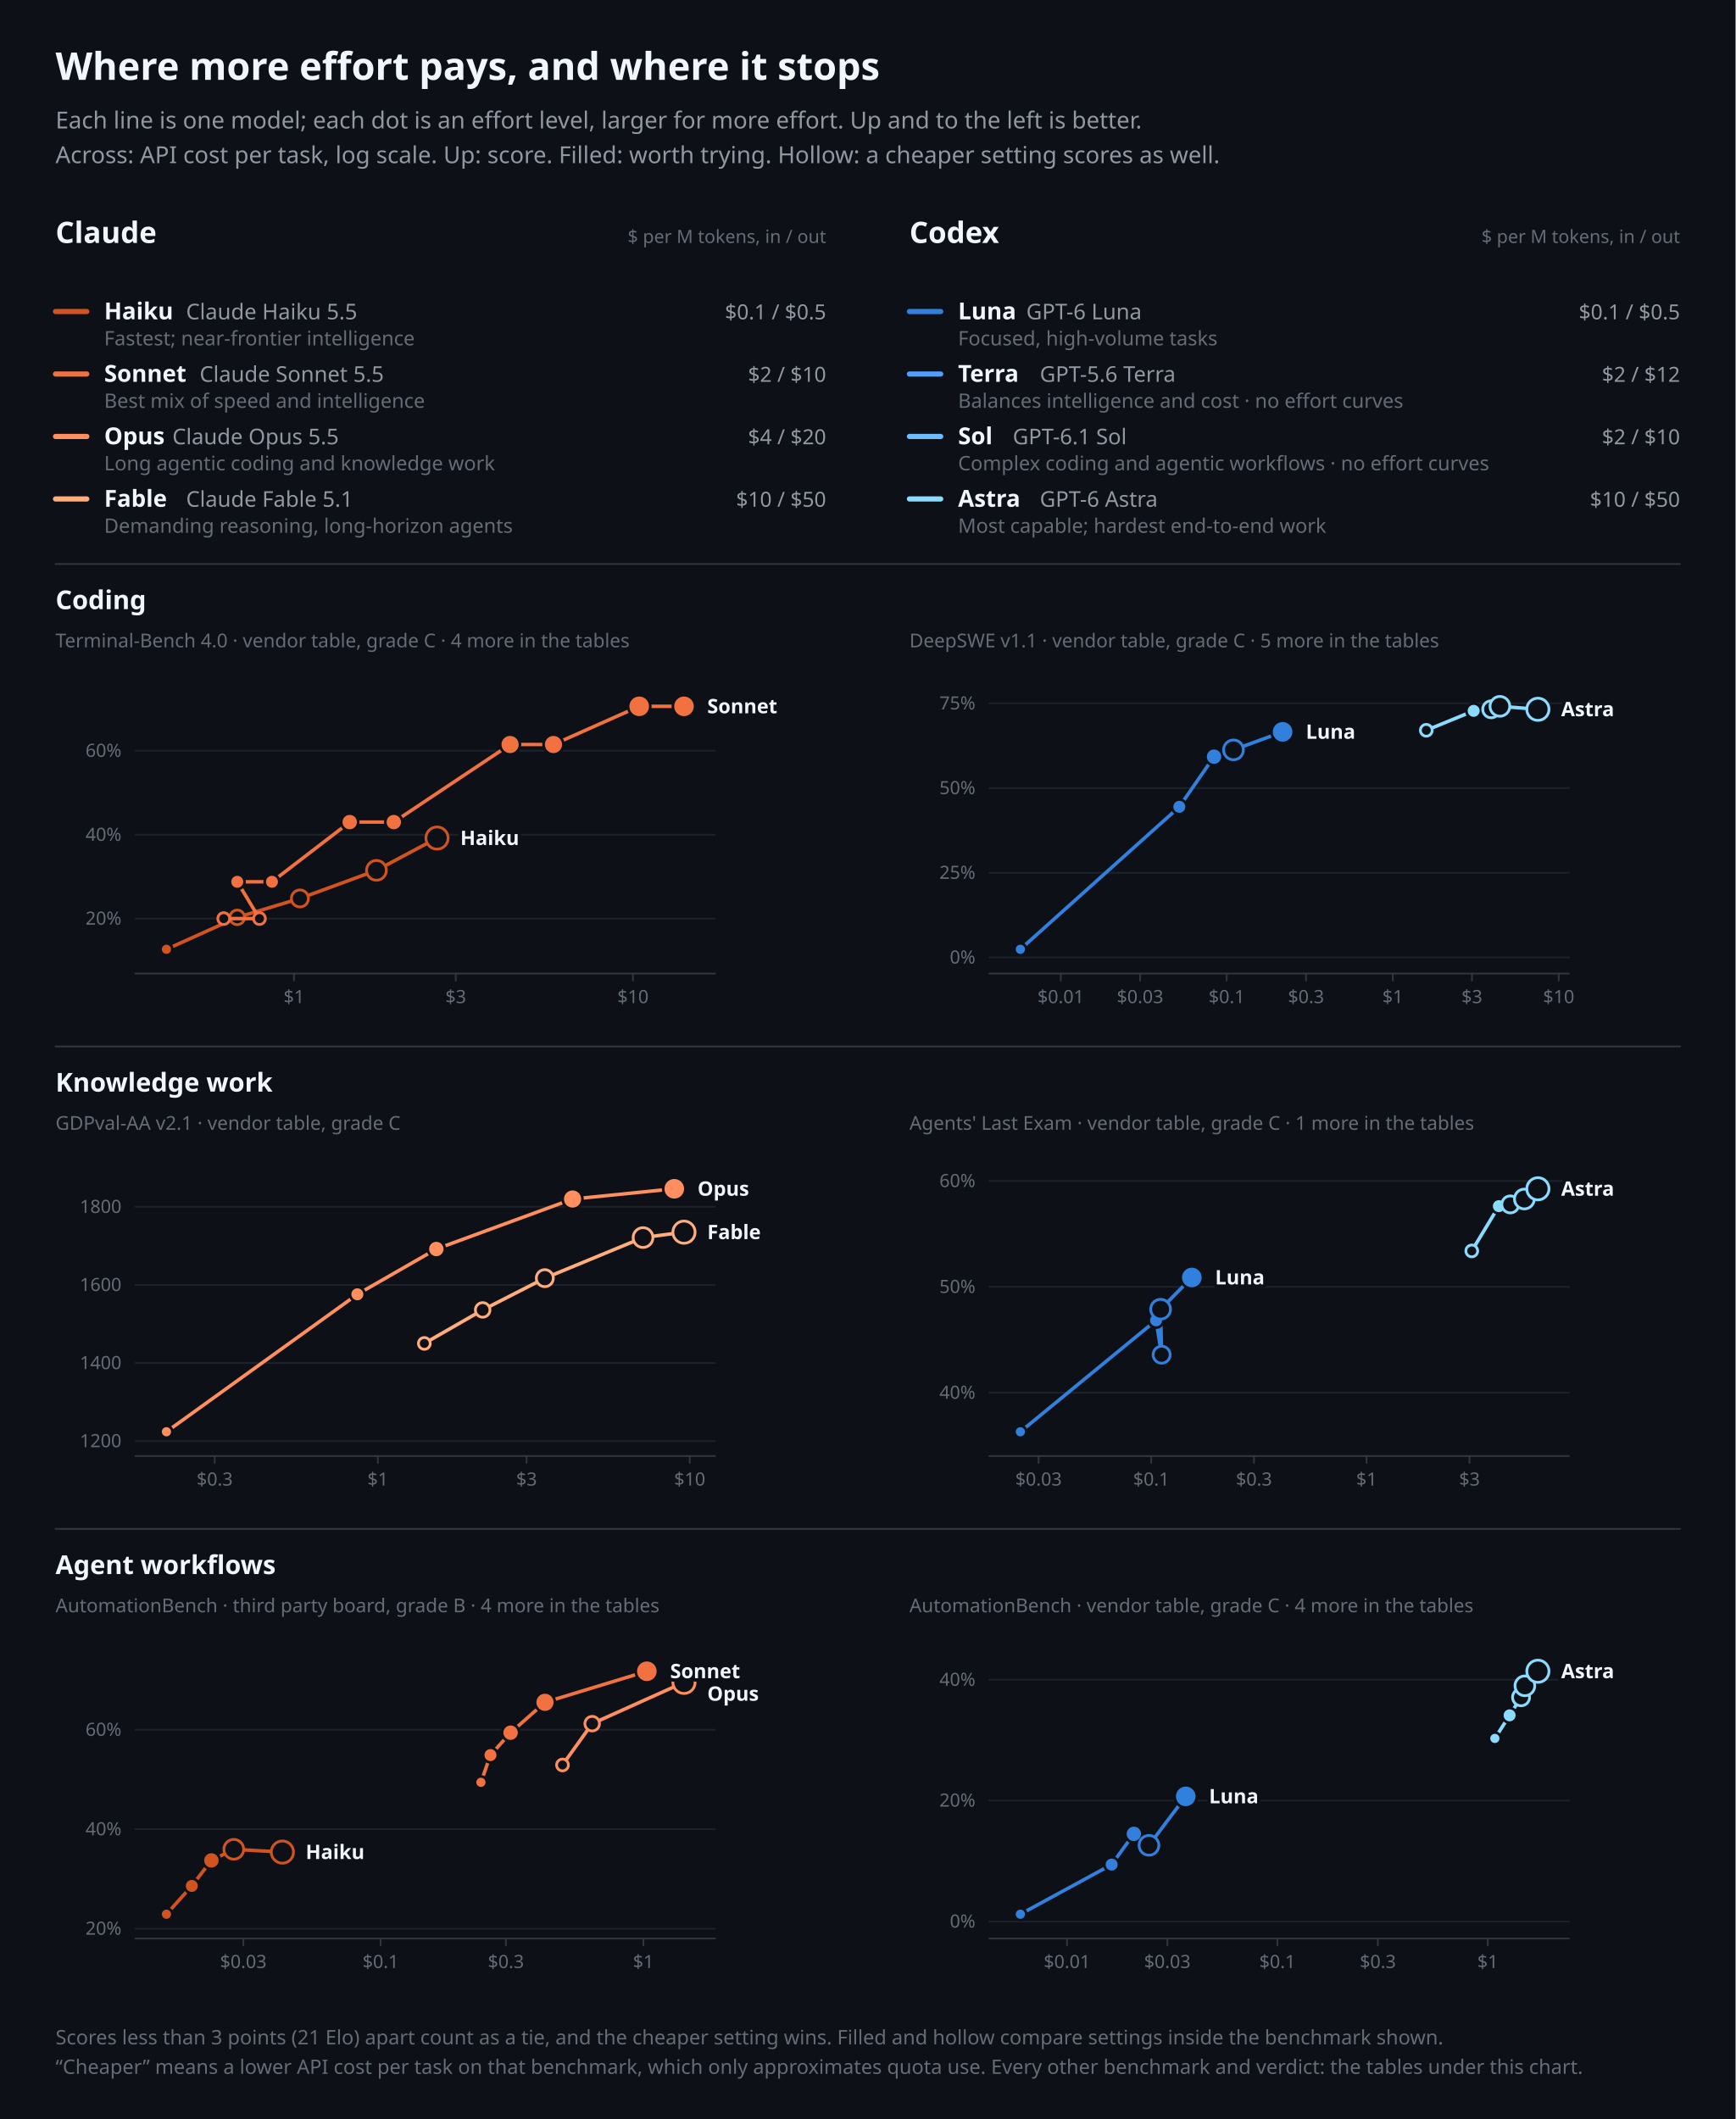
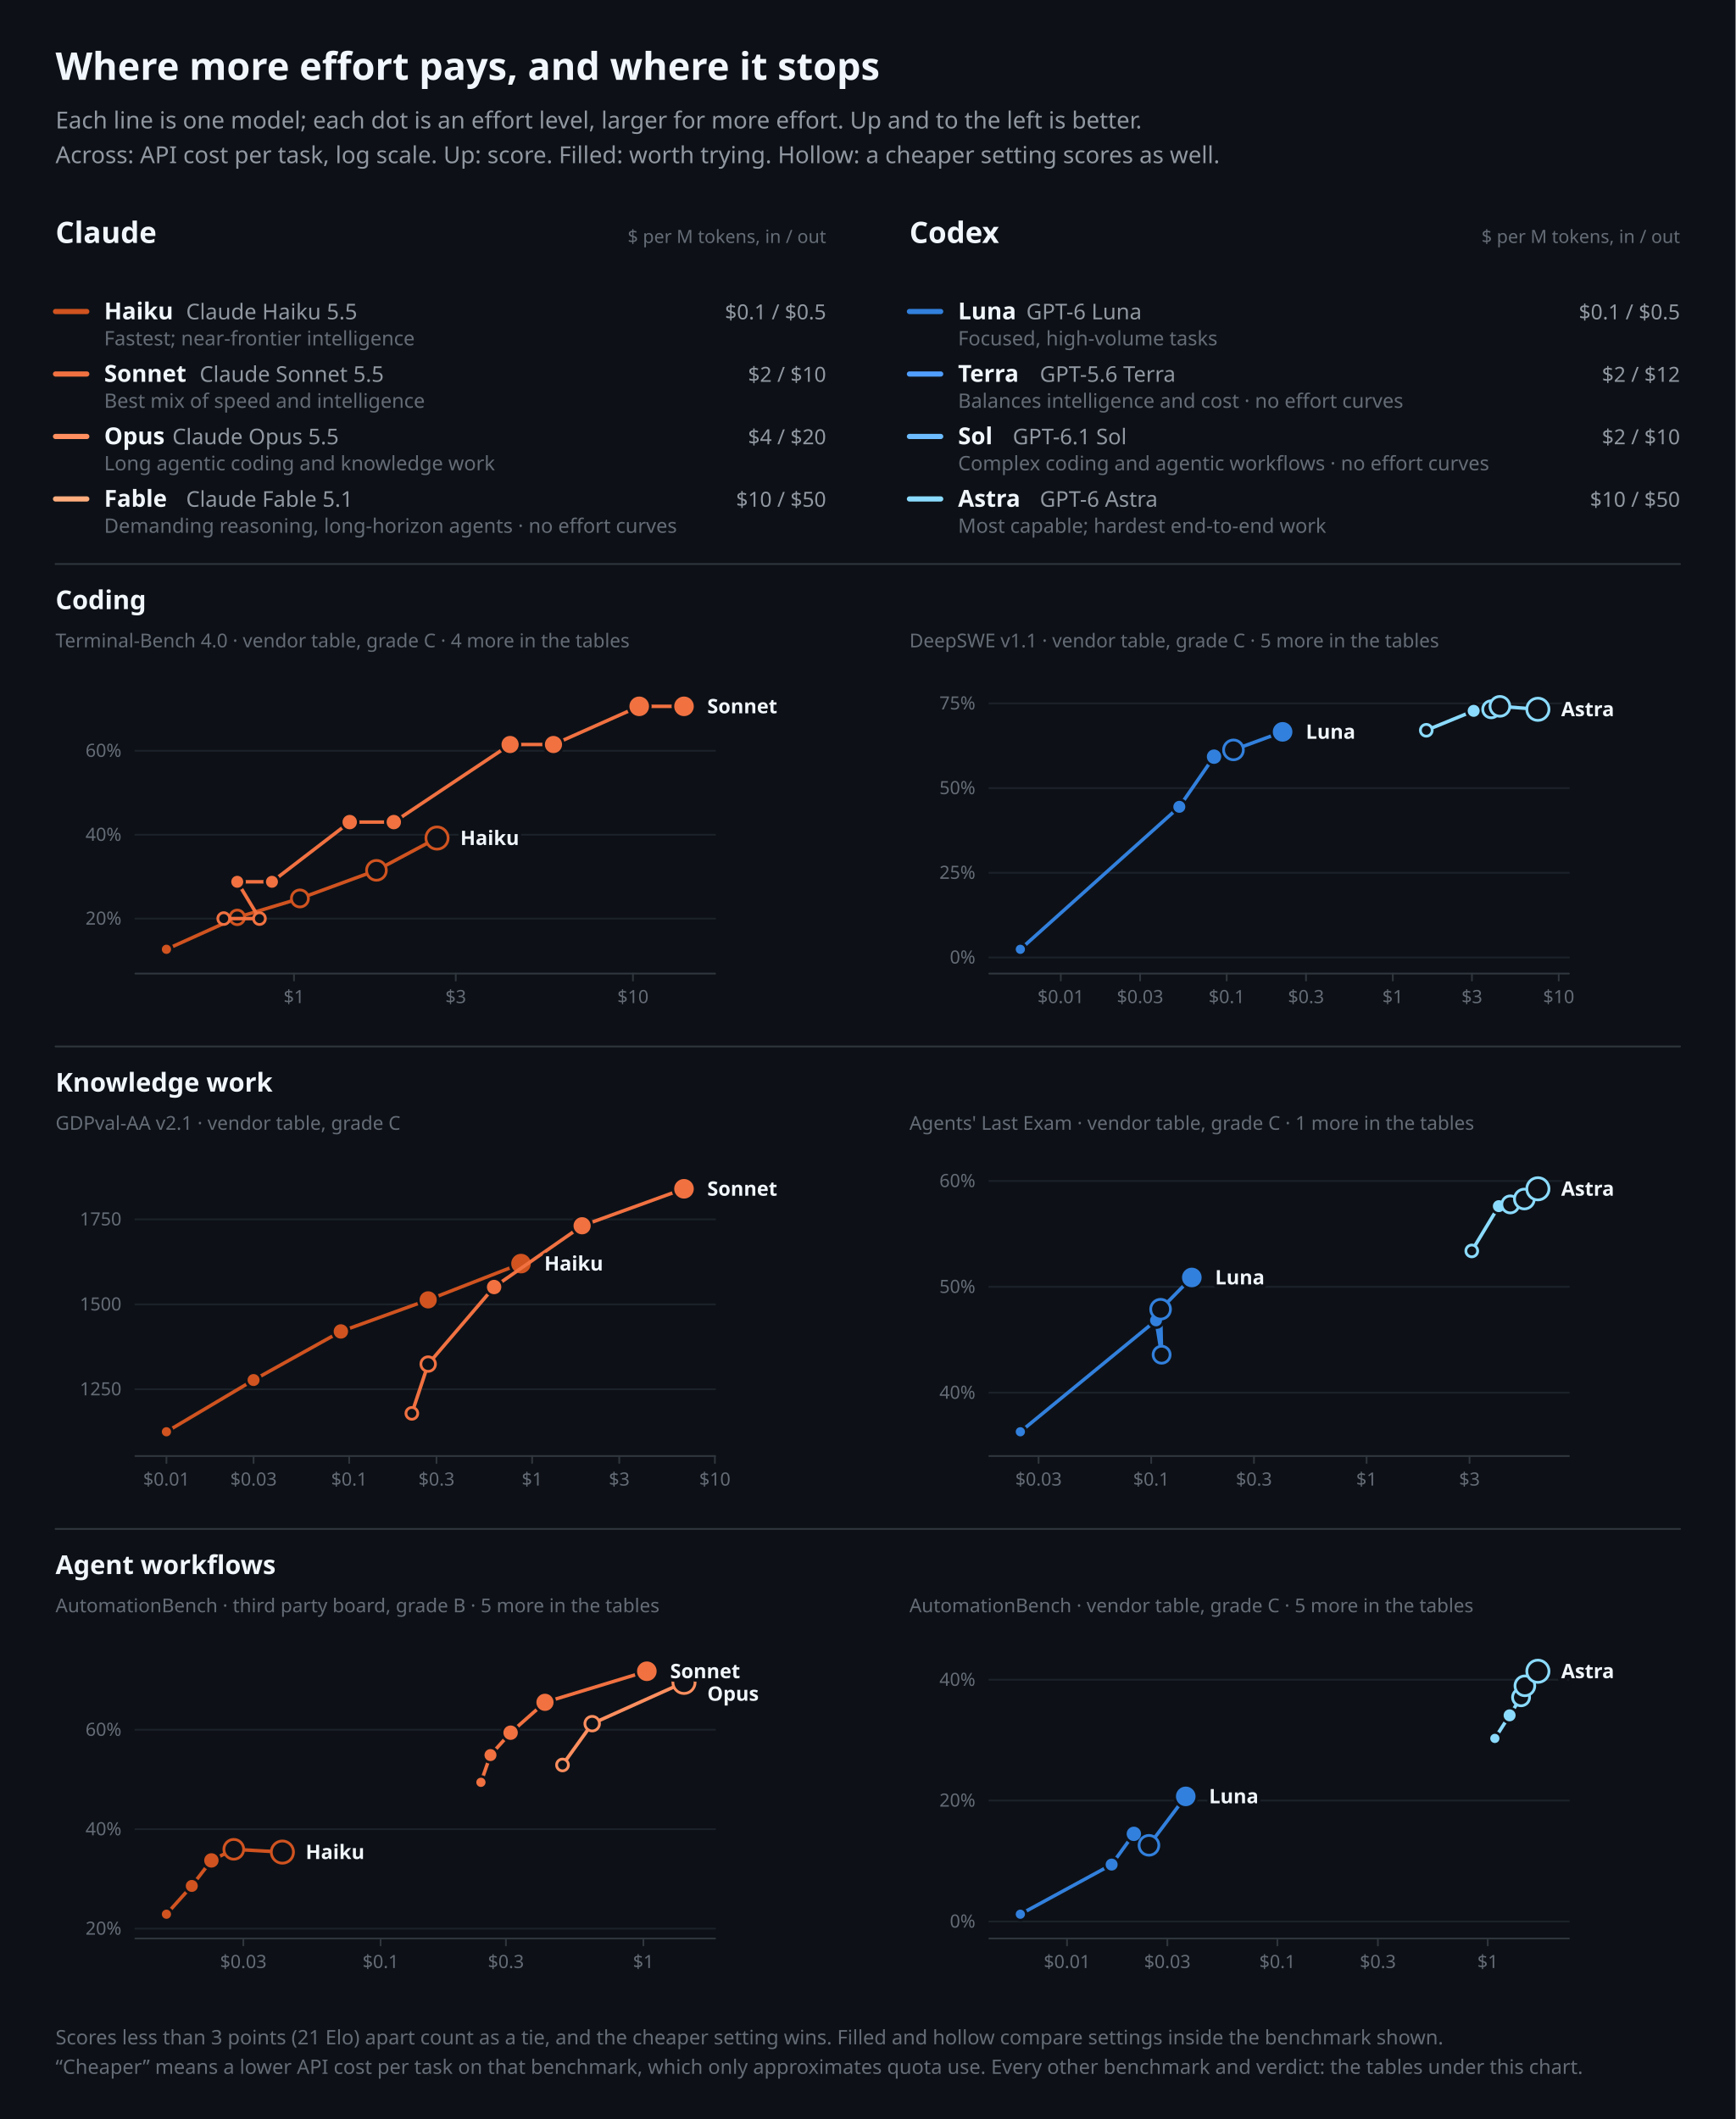
<svg xmlns="http://www.w3.org/2000/svg" width="1000" height="1221" viewBox="0 0 1000 1221" font-family="-apple-system, BlinkMacSystemFont, 'Segoe UI', 'Noto Sans', Helvetica, Arial, sans-serif" role="img">
  <rect width="100%" height="100%" fill="#0d1117" />
  <text x="32.0" y="46.0" font-size="22" font-weight="600" fill="#f0f6fc" text-anchor="start">Where more effort pays, and where it stops</text>
  <text x="32.0" y="74.0" font-size="13.5" font-weight="400" fill="#9198a1" text-anchor="start">Each line is one model; each dot is an effort level, larger for more effort. Up and to the left is better.</text>
  <text x="32.0" y="94.0" font-size="13.5" font-weight="400" fill="#9198a1" text-anchor="start">Across: API cost per task, log scale. Up: score. Filled: worth trying. Hollow: a cheaper setting scores as well.</text>
  <text x="32.0" y="140.0" font-size="17" font-weight="600" fill="#f0f6fc" text-anchor="start">Claude</text>
  <text x="476.0" y="140.0" font-size="10.5" font-weight="400" fill="#656c76" text-anchor="end">$ per M tokens, in / out</text>
  <line x1="32.0" y1="179.5" x2="50.0" y2="179.5" stroke="#d05320" stroke-width="3" stroke-linecap="round" />
  <text x="60.0" y="184.0" font-size="13.5" font-weight="600" fill="#f0f6fc" text-anchor="start">Haiku</text>
  <text x="107.2" y="184.0" font-size="12.5" font-weight="400" fill="#9198a1" text-anchor="start">Claude Haiku 5.5</text>
  <text x="476.0" y="184.0" font-size="12" font-weight="400" fill="#9198a1" text-anchor="end">$0.1 / $0.5</text>
  <text x="60.0" y="199.0" font-size="11.5" font-weight="400" fill="#656c76" text-anchor="start">Fastest; near-frontier intelligence</text>
  <line x1="32.0" y1="215.5" x2="50.0" y2="215.5" stroke="#f17141" stroke-width="3" stroke-linecap="round" />
  <text x="60.0" y="220.0" font-size="13.5" font-weight="600" fill="#f0f6fc" text-anchor="start">Sonnet</text>
  <text x="115.0" y="220.0" font-size="12.5" font-weight="400" fill="#9198a1" text-anchor="start">Claude Sonnet 5.5</text>
  <text x="476.0" y="220.0" font-size="12" font-weight="400" fill="#9198a1" text-anchor="end">$2 / $10</text>
  <text x="60.0" y="235.0" font-size="11.5" font-weight="400" fill="#656c76" text-anchor="start">Best mix of speed and intelligence</text>
  <line x1="32.0" y1="251.5" x2="50.0" y2="251.5" stroke="#ff8f5f" stroke-width="3" stroke-linecap="round" />
  <text x="60.0" y="256.0" font-size="13.5" font-weight="600" fill="#f0f6fc" text-anchor="start">Opus</text>
  <text x="99.3" y="256.0" font-size="12.5" font-weight="400" fill="#9198a1" text-anchor="start">Claude Opus 5.5</text>
  <text x="476.0" y="256.0" font-size="12" font-weight="400" fill="#9198a1" text-anchor="end">$4 / $20</text>
  <text x="60.0" y="271.0" font-size="11.5" font-weight="400" fill="#656c76" text-anchor="start">Long agentic coding and knowledge work</text>
  <line x1="32.0" y1="287.5" x2="50.0" y2="287.5" stroke="#ffad7d" stroke-width="3" stroke-linecap="round" />
  <text x="60.0" y="292.0" font-size="13.5" font-weight="600" fill="#f0f6fc" text-anchor="start">Fable</text>
  <text x="107.2" y="292.0" font-size="12.5" font-weight="400" fill="#9198a1" text-anchor="start">Claude Fable 5.1</text>
  <text x="476.0" y="292.0" font-size="12" font-weight="400" fill="#9198a1" text-anchor="end">$10 / $50</text>
-   <text x="60.0" y="307.0" font-size="11.5" font-weight="400" fill="#656c76" text-anchor="start">Demanding reasoning, long-horizon agents</text>
+   <text x="60.0" y="307.0" font-size="11.5" font-weight="400" fill="#656c76" text-anchor="start">Demanding reasoning, long-horizon agents · no effort curves</text>
  <text x="524.0" y="140.0" font-size="17" font-weight="600" fill="#f0f6fc" text-anchor="start">Codex</text>
  <text x="968.0" y="140.0" font-size="10.5" font-weight="400" fill="#656c76" text-anchor="end">$ per M tokens, in / out</text>
  <line x1="524.0" y1="179.5" x2="542.0" y2="179.5" stroke="#3280dd" stroke-width="3" stroke-linecap="round" />
  <text x="552.0" y="184.0" font-size="13.5" font-weight="600" fill="#f0f6fc" text-anchor="start">Luna</text>
  <text x="591.3" y="184.0" font-size="12.5" font-weight="400" fill="#9198a1" text-anchor="start">GPT-6 Luna</text>
  <text x="968.0" y="184.0" font-size="12" font-weight="400" fill="#9198a1" text-anchor="end">$0.1 / $0.5</text>
  <text x="552.0" y="199.0" font-size="11.5" font-weight="400" fill="#656c76" text-anchor="start">Focused, high-volume tasks</text>
  <line x1="524.0" y1="215.5" x2="542.0" y2="215.5" stroke="#509efe" stroke-width="3" stroke-linecap="round" />
  <text x="552.0" y="220.0" font-size="13.5" font-weight="600" fill="#f0f6fc" text-anchor="start">Terra</text>
  <text x="599.1" y="220.0" font-size="12.5" font-weight="400" fill="#9198a1" text-anchor="start">GPT-5.6 Terra</text>
  <text x="968.0" y="220.0" font-size="12" font-weight="400" fill="#9198a1" text-anchor="end">$2 / $12</text>
  <text x="552.0" y="235.0" font-size="11.5" font-weight="400" fill="#656c76" text-anchor="start">Balances intelligence and cost · no effort curves</text>
  <line x1="524.0" y1="251.5" x2="542.0" y2="251.5" stroke="#6dbcff" stroke-width="3" stroke-linecap="round" />
  <text x="552.0" y="256.0" font-size="13.5" font-weight="600" fill="#f0f6fc" text-anchor="start">Sol</text>
  <text x="583.5" y="256.0" font-size="12.5" font-weight="400" fill="#9198a1" text-anchor="start">GPT-6.1 Sol</text>
  <text x="968.0" y="256.0" font-size="12" font-weight="400" fill="#9198a1" text-anchor="end">$2 / $10</text>
  <text x="552.0" y="271.0" font-size="11.5" font-weight="400" fill="#656c76" text-anchor="start">Complex coding and agentic workflows · no effort curves</text>
  <line x1="524.0" y1="287.5" x2="542.0" y2="287.5" stroke="#8bdbff" stroke-width="3" stroke-linecap="round" />
  <text x="552.0" y="292.0" font-size="13.5" font-weight="600" fill="#f0f6fc" text-anchor="start">Astra</text>
  <text x="599.1" y="292.0" font-size="12.5" font-weight="400" fill="#9198a1" text-anchor="start">GPT-6 Astra</text>
  <text x="968.0" y="292.0" font-size="12" font-weight="400" fill="#9198a1" text-anchor="end">$10 / $50</text>
  <text x="552.0" y="307.0" font-size="11.5" font-weight="400" fill="#656c76" text-anchor="start">Most capable; hardest end-to-end work</text>
  <line x1="32.0" y1="325.0" x2="968.0" y2="325.0" stroke="#30363d" stroke-width="1" stroke-linecap="round" />
  <text x="32.0" y="351.0" font-size="15" font-weight="600" fill="#f0f6fc" text-anchor="start">Coding</text>
  <text x="32.0" y="373.0" font-size="11" font-weight="400" fill="#656c76" text-anchor="start">Terminal-Bench 4.0 · vendor table, grade C · 4 more in the tables</text>
  <line x1="78.0" y1="529.3" x2="412.0" y2="529.3" stroke="#1c222a" stroke-width="1" stroke-linecap="round" />
  <text x="70.0" y="532.8" font-size="10.5" font-weight="400" fill="#656c76" text-anchor="end">20%</text>
  <line x1="78.0" y1="481.0" x2="412.0" y2="481.0" stroke="#1c222a" stroke-width="1" stroke-linecap="round" />
  <text x="70.0" y="484.5" font-size="10.5" font-weight="400" fill="#656c76" text-anchor="end">40%</text>
  <line x1="78.0" y1="432.6" x2="412.0" y2="432.6" stroke="#1c222a" stroke-width="1" stroke-linecap="round" />
  <text x="70.0" y="436.1" font-size="10.5" font-weight="400" fill="#656c76" text-anchor="end">60%</text>
  <line x1="78.0" y1="561.0" x2="412.0" y2="561.0" stroke="#30363d" stroke-width="1" stroke-linecap="round" />
  <line x1="169.4" y1="561.0" x2="169.4" y2="565.0" stroke="#30363d" stroke-width="1" stroke-linecap="round" />
  <text x="169.4" y="578.0" font-size="10.5" font-weight="400" fill="#656c76" text-anchor="middle">$1</text>
  <line x1="262.6" y1="561.0" x2="262.6" y2="565.0" stroke="#30363d" stroke-width="1" stroke-linecap="round" />
  <text x="262.6" y="578.0" font-size="10.5" font-weight="400" fill="#656c76" text-anchor="middle">$3</text>
  <line x1="364.7" y1="561.0" x2="364.7" y2="565.0" stroke="#30363d" stroke-width="1" stroke-linecap="round" />
  <text x="364.7" y="578.0" font-size="10.5" font-weight="400" fill="#656c76" text-anchor="middle">$10</text>
  <path d="M95.9,547.0 L136.7,528.6 L172.8,517.7 L216.9,501.5 L251.8,482.9" fill="none" stroke="#d05320" stroke-width="2" stroke-linejoin="round" stroke-linecap="round" />
  <circle cx="95.9" cy="547.0" r="3.4" fill="#d05320" stroke="#0d1117" stroke-width="1.5" />
  <circle cx="136.7" cy="528.6" r="4.2" fill="#0d1117" stroke="#d05320" stroke-width="1.6" />
  <circle cx="172.8" cy="517.7" r="4.9" fill="#0d1117" stroke="#d05320" stroke-width="1.6" />
  <circle cx="216.9" cy="501.5" r="5.7" fill="#0d1117" stroke="#d05320" stroke-width="1.6" />
  <circle cx="251.8" cy="482.9" r="6.4" fill="#0d1117" stroke="#d05320" stroke-width="1.6" />
  <path d="M128.9,529.3 L149.5,529.3 L136.7,508.1 L156.7,508.1 L201.5,473.7 L226.9,473.7 L293.9,429.0 L318.9,429.0 L368.3,407.0 L394.1,407.0" fill="none" stroke="#f17141" stroke-width="2" stroke-linejoin="round" stroke-linecap="round" />
  <circle cx="128.9" cy="529.3" r="3.4" fill="#0d1117" stroke="#f17141" stroke-width="1.6" />
  <circle cx="149.5" cy="529.3" r="3.4" fill="#0d1117" stroke="#f17141" stroke-width="1.6" />
  <circle cx="136.7" cy="508.1" r="4.2" fill="#f17141" stroke="#0d1117" stroke-width="1.5" />
  <circle cx="156.7" cy="508.1" r="4.2" fill="#f17141" stroke="#0d1117" stroke-width="1.5" />
  <circle cx="201.5" cy="473.7" r="4.9" fill="#f17141" stroke="#0d1117" stroke-width="1.5" />
  <circle cx="226.9" cy="473.7" r="4.9" fill="#f17141" stroke="#0d1117" stroke-width="1.5" />
  <circle cx="293.9" cy="429.0" r="5.7" fill="#f17141" stroke="#0d1117" stroke-width="1.5" />
  <circle cx="318.9" cy="429.0" r="5.7" fill="#f17141" stroke="#0d1117" stroke-width="1.5" />
  <circle cx="368.3" cy="407.0" r="6.4" fill="#f17141" stroke="#0d1117" stroke-width="1.5" />
  <circle cx="394.1" cy="407.0" r="6.4" fill="#f17141" stroke="#0d1117" stroke-width="1.5" />
  <text x="407.5" y="411.0" font-size="11.5" font-weight="600" fill="#f0f6fc" text-anchor="start" stroke="#0d1117" stroke-width="4" stroke-linejoin="round" paint-order="stroke">Sonnet</text>
  <text x="265.2" y="486.9" font-size="11.5" font-weight="600" fill="#f0f6fc" text-anchor="start" stroke="#0d1117" stroke-width="4" stroke-linejoin="round" paint-order="stroke">Haiku</text>
  <text x="524.0" y="373.0" font-size="11" font-weight="400" fill="#656c76" text-anchor="start">DeepSWE v1.1 · vendor table, grade C · 5 more in the tables</text>
  <line x1="570.0" y1="551.7" x2="904.0" y2="551.7" stroke="#1c222a" stroke-width="1" stroke-linecap="round" />
  <text x="562.0" y="555.2" font-size="10.5" font-weight="400" fill="#656c76" text-anchor="end">0%</text>
  <line x1="570.0" y1="502.9" x2="904.0" y2="502.9" stroke="#1c222a" stroke-width="1" stroke-linecap="round" />
  <text x="562.0" y="506.4" font-size="10.5" font-weight="400" fill="#656c76" text-anchor="end">25%</text>
  <line x1="570.0" y1="454.1" x2="904.0" y2="454.1" stroke="#1c222a" stroke-width="1" stroke-linecap="round" />
  <text x="562.0" y="457.6" font-size="10.5" font-weight="400" fill="#656c76" text-anchor="end">50%</text>
  <line x1="570.0" y1="405.3" x2="904.0" y2="405.3" stroke="#1c222a" stroke-width="1" stroke-linecap="round" />
  <text x="562.0" y="408.8" font-size="10.5" font-weight="400" fill="#656c76" text-anchor="end">75%</text>
  <line x1="570.0" y1="561.0" x2="904.0" y2="561.0" stroke="#30363d" stroke-width="1" stroke-linecap="round" />
  <line x1="611.2" y1="561.0" x2="611.2" y2="565.0" stroke="#30363d" stroke-width="1" stroke-linecap="round" />
  <text x="611.2" y="578.0" font-size="10.5" font-weight="400" fill="#656c76" text-anchor="middle">$0.01</text>
  <line x1="656.9" y1="561.0" x2="656.9" y2="565.0" stroke="#30363d" stroke-width="1" stroke-linecap="round" />
  <text x="656.9" y="578.0" font-size="10.5" font-weight="400" fill="#656c76" text-anchor="middle">$0.03</text>
  <line x1="706.8" y1="561.0" x2="706.8" y2="565.0" stroke="#30363d" stroke-width="1" stroke-linecap="round" />
  <text x="706.8" y="578.0" font-size="10.5" font-weight="400" fill="#656c76" text-anchor="middle">$0.1</text>
  <line x1="752.5" y1="561.0" x2="752.5" y2="565.0" stroke="#30363d" stroke-width="1" stroke-linecap="round" />
  <text x="752.5" y="578.0" font-size="10.5" font-weight="400" fill="#656c76" text-anchor="middle">$0.3</text>
  <line x1="802.5" y1="561.0" x2="802.5" y2="565.0" stroke="#30363d" stroke-width="1" stroke-linecap="round" />
  <text x="802.5" y="578.0" font-size="10.5" font-weight="400" fill="#656c76" text-anchor="middle">$1</text>
  <line x1="848.1" y1="561.0" x2="848.1" y2="565.0" stroke="#30363d" stroke-width="1" stroke-linecap="round" />
  <text x="848.1" y="578.0" font-size="10.5" font-weight="400" fill="#656c76" text-anchor="middle">$3</text>
  <line x1="898.1" y1="561.0" x2="898.1" y2="565.0" stroke="#30363d" stroke-width="1" stroke-linecap="round" />
  <text x="898.1" y="578.0" font-size="10.5" font-weight="400" fill="#656c76" text-anchor="middle">$10</text>
  <path d="M587.9,547.0 L679.5,464.9 L699.5,436.0 L710.7,432.1 L739.0,421.7" fill="none" stroke="#3280dd" stroke-width="2" stroke-linejoin="round" stroke-linecap="round" />
  <circle cx="587.9" cy="547.0" r="3.4" fill="#3280dd" stroke="#0d1117" stroke-width="1.5" />
  <circle cx="679.5" cy="464.9" r="4.2" fill="#3280dd" stroke="#0d1117" stroke-width="1.5" />
  <circle cx="699.5" cy="436.0" r="4.9" fill="#3280dd" stroke="#0d1117" stroke-width="1.5" />
  <circle cx="710.7" cy="432.1" r="5.7" fill="#0d1117" stroke="#3280dd" stroke-width="1.6" />
  <circle cx="739.0" cy="421.7" r="6.4" fill="#3280dd" stroke="#0d1117" stroke-width="1.5" />
  <path d="M821.8,420.8 L849.1,409.6 L859.2,408.7 L864.2,407.0 L886.1,408.7" fill="none" stroke="#8bdbff" stroke-width="2" stroke-linejoin="round" stroke-linecap="round" />
  <circle cx="821.8" cy="420.8" r="3.4" fill="#0d1117" stroke="#8bdbff" stroke-width="1.6" />
  <circle cx="849.1" cy="409.6" r="4.2" fill="#8bdbff" stroke="#0d1117" stroke-width="1.5" />
  <circle cx="859.2" cy="408.7" r="4.9" fill="#0d1117" stroke="#8bdbff" stroke-width="1.6" />
  <circle cx="864.2" cy="407.0" r="5.7" fill="#0d1117" stroke="#8bdbff" stroke-width="1.6" />
  <circle cx="886.1" cy="408.7" r="6.4" fill="#0d1117" stroke="#8bdbff" stroke-width="1.6" />
  <text x="899.5" y="412.7" font-size="11.5" font-weight="600" fill="#f0f6fc" text-anchor="start" stroke="#0d1117" stroke-width="4" stroke-linejoin="round" paint-order="stroke">Astra</text>
  <text x="752.4" y="425.7" font-size="11.5" font-weight="600" fill="#f0f6fc" text-anchor="start" stroke="#0d1117" stroke-width="4" stroke-linejoin="round" paint-order="stroke">Luna</text>
  <line x1="32.0" y1="603.0" x2="968.0" y2="603.0" stroke="#30363d" stroke-width="1" stroke-linecap="round" />
  <text x="32.0" y="629.0" font-size="15" font-weight="600" fill="#f0f6fc" text-anchor="start">Knowledge work</text>
  <text x="32.0" y="651.0" font-size="11" font-weight="400" fill="#656c76" text-anchor="start">GDPval-AA v2.1 · vendor table, grade C</text>
-   <line x1="78.0" y1="830.4" x2="412.0" y2="830.4" stroke="#1c222a" stroke-width="1" stroke-linecap="round" />
-   <text x="70.0" y="833.9" font-size="10.5" font-weight="400" fill="#656c76" text-anchor="end">1200</text>
-   <line x1="78.0" y1="785.4" x2="412.0" y2="785.4" stroke="#1c222a" stroke-width="1" stroke-linecap="round" />
-   <text x="70.0" y="788.9" font-size="10.5" font-weight="400" fill="#656c76" text-anchor="end">1400</text>
-   <line x1="78.0" y1="740.4" x2="412.0" y2="740.4" stroke="#1c222a" stroke-width="1" stroke-linecap="round" />
-   <text x="70.0" y="743.9" font-size="10.5" font-weight="400" fill="#656c76" text-anchor="end">1600</text>
-   <line x1="78.0" y1="695.4" x2="412.0" y2="695.4" stroke="#1c222a" stroke-width="1" stroke-linecap="round" />
-   <text x="70.0" y="698.9" font-size="10.5" font-weight="400" fill="#656c76" text-anchor="end">1800</text>
+   <line x1="78.0" y1="800.5" x2="412.0" y2="800.5" stroke="#1c222a" stroke-width="1" stroke-linecap="round" />
+   <text x="70.0" y="804.0" font-size="10.5" font-weight="400" fill="#656c76" text-anchor="end">1250</text>
+   <line x1="78.0" y1="751.6" x2="412.0" y2="751.6" stroke="#1c222a" stroke-width="1" stroke-linecap="round" />
+   <text x="70.0" y="755.1" font-size="10.5" font-weight="400" fill="#656c76" text-anchor="end">1500</text>
+   <line x1="78.0" y1="702.6" x2="412.0" y2="702.6" stroke="#1c222a" stroke-width="1" stroke-linecap="round" />
+   <text x="70.0" y="706.1" font-size="10.5" font-weight="400" fill="#656c76" text-anchor="end">1750</text>
  <line x1="78.0" y1="839.0" x2="412.0" y2="839.0" stroke="#30363d" stroke-width="1" stroke-linecap="round" />
-   <line x1="123.7" y1="839.0" x2="123.7" y2="843.0" stroke="#30363d" stroke-width="1" stroke-linecap="round" />
-   <text x="123.7" y="856.0" font-size="10.5" font-weight="400" fill="#656c76" text-anchor="middle">$0.3</text>
-   <line x1="217.7" y1="839.0" x2="217.7" y2="843.0" stroke="#30363d" stroke-width="1" stroke-linecap="round" />
-   <text x="217.7" y="856.0" font-size="10.5" font-weight="400" fill="#656c76" text-anchor="middle">$1</text>
-   <line x1="303.4" y1="839.0" x2="303.4" y2="843.0" stroke="#30363d" stroke-width="1" stroke-linecap="round" />
-   <text x="303.4" y="856.0" font-size="10.5" font-weight="400" fill="#656c76" text-anchor="middle">$3</text>
-   <line x1="397.4" y1="839.0" x2="397.4" y2="843.0" stroke="#30363d" stroke-width="1" stroke-linecap="round" />
-   <text x="397.4" y="856.0" font-size="10.5" font-weight="400" fill="#656c76" text-anchor="middle">$10</text>
-   <path d="M95.9,825.0 L205.9,745.8 L251.4,719.7 L329.9,690.9 L388.5,685.0" fill="none" stroke="#ff8f5f" stroke-width="2" stroke-linejoin="round" stroke-linecap="round" />
-   <circle cx="95.9" cy="825.0" r="3.4" fill="#ff8f5f" stroke="#0d1117" stroke-width="1.5" />
-   <circle cx="205.9" cy="745.8" r="4.2" fill="#ff8f5f" stroke="#0d1117" stroke-width="1.5" />
-   <circle cx="251.4" cy="719.7" r="4.9" fill="#ff8f5f" stroke="#0d1117" stroke-width="1.5" />
-   <circle cx="329.9" cy="690.9" r="5.7" fill="#ff8f5f" stroke="#0d1117" stroke-width="1.5" />
-   <circle cx="388.5" cy="685.0" r="6.4" fill="#ff8f5f" stroke="#0d1117" stroke-width="1.5" />
-   <path d="M244.5,774.1 L278.1,754.8 L313.9,736.5 L370.5,713.1 L394.1,710.0" fill="none" stroke="#ffad7d" stroke-width="2" stroke-linejoin="round" stroke-linecap="round" />
-   <circle cx="244.5" cy="774.1" r="3.4" fill="#0d1117" stroke="#ffad7d" stroke-width="1.6" />
-   <circle cx="278.1" cy="754.8" r="4.2" fill="#0d1117" stroke="#ffad7d" stroke-width="1.6" />
-   <circle cx="313.9" cy="736.5" r="4.9" fill="#0d1117" stroke="#ffad7d" stroke-width="1.6" />
-   <circle cx="370.5" cy="713.1" r="5.7" fill="#0d1117" stroke="#ffad7d" stroke-width="1.6" />
-   <circle cx="394.1" cy="710.0" r="6.4" fill="#0d1117" stroke="#ffad7d" stroke-width="1.6" />
-   <text x="401.9" y="689.0" font-size="11.5" font-weight="600" fill="#f0f6fc" text-anchor="start" stroke="#0d1117" stroke-width="4" stroke-linejoin="round" paint-order="stroke">Opus</text>
-   <text x="407.5" y="714.0" font-size="11.5" font-weight="600" fill="#f0f6fc" text-anchor="start" stroke="#0d1117" stroke-width="4" stroke-linejoin="round" paint-order="stroke">Fable</text>
+   <line x1="95.9" y1="839.0" x2="95.9" y2="843.0" stroke="#30363d" stroke-width="1" stroke-linecap="round" />
+   <text x="95.9" y="856.0" font-size="10.5" font-weight="400" fill="#656c76" text-anchor="middle">$0.01</text>
+   <line x1="146.1" y1="839.0" x2="146.1" y2="843.0" stroke="#30363d" stroke-width="1" stroke-linecap="round" />
+   <text x="146.1" y="856.0" font-size="10.5" font-weight="400" fill="#656c76" text-anchor="middle">$0.03</text>
+   <line x1="201.2" y1="839.0" x2="201.2" y2="843.0" stroke="#30363d" stroke-width="1" stroke-linecap="round" />
+   <text x="201.2" y="856.0" font-size="10.5" font-weight="400" fill="#656c76" text-anchor="middle">$0.1</text>
+   <line x1="251.5" y1="839.0" x2="251.5" y2="843.0" stroke="#30363d" stroke-width="1" stroke-linecap="round" />
+   <text x="251.5" y="856.0" font-size="10.5" font-weight="400" fill="#656c76" text-anchor="middle">$0.3</text>
+   <line x1="306.6" y1="839.0" x2="306.6" y2="843.0" stroke="#30363d" stroke-width="1" stroke-linecap="round" />
+   <text x="306.6" y="856.0" font-size="10.5" font-weight="400" fill="#656c76" text-anchor="middle">$1</text>
+   <line x1="356.8" y1="839.0" x2="356.8" y2="843.0" stroke="#30363d" stroke-width="1" stroke-linecap="round" />
+   <text x="356.8" y="856.0" font-size="10.5" font-weight="400" fill="#656c76" text-anchor="middle">$3</text>
+   <line x1="411.9" y1="839.0" x2="411.9" y2="843.0" stroke="#30363d" stroke-width="1" stroke-linecap="round" />
+   <text x="411.9" y="856.0" font-size="10.5" font-weight="400" fill="#656c76" text-anchor="middle">$10</text>
+   <path d="M95.9,825.0 L146.1,795.2 L196.4,767.2 L246.7,749.0 L300.2,728.1" fill="none" stroke="#d05320" stroke-width="2" stroke-linejoin="round" stroke-linecap="round" />
+   <circle cx="95.9" cy="825.0" r="3.4" fill="#d05320" stroke="#0d1117" stroke-width="1.5" />
+   <circle cx="146.1" cy="795.2" r="4.2" fill="#d05320" stroke="#0d1117" stroke-width="1.5" />
+   <circle cx="196.4" cy="767.2" r="4.9" fill="#d05320" stroke="#0d1117" stroke-width="1.5" />
+   <circle cx="246.7" cy="749.0" r="5.7" fill="#d05320" stroke="#0d1117" stroke-width="1.5" />
+   <circle cx="300.2" cy="728.1" r="6.4" fill="#d05320" stroke="#0d1117" stroke-width="1.5" />
+   <path d="M237.3,814.4 L246.7,786.0 L284.7,741.6 L335.4,706.3 L394.1,685.0" fill="none" stroke="#f17141" stroke-width="2" stroke-linejoin="round" stroke-linecap="round" />
+   <circle cx="237.3" cy="814.4" r="3.4" fill="#0d1117" stroke="#f17141" stroke-width="1.6" />
+   <circle cx="246.7" cy="786.0" r="4.2" fill="#0d1117" stroke="#f17141" stroke-width="1.6" />
+   <circle cx="284.7" cy="741.6" r="4.9" fill="#f17141" stroke="#0d1117" stroke-width="1.5" />
+   <circle cx="335.4" cy="706.3" r="5.7" fill="#f17141" stroke="#0d1117" stroke-width="1.5" />
+   <circle cx="394.1" cy="685.0" r="6.4" fill="#f17141" stroke="#0d1117" stroke-width="1.5" />
+   <text x="407.5" y="689.0" font-size="11.5" font-weight="600" fill="#f0f6fc" text-anchor="start" stroke="#0d1117" stroke-width="4" stroke-linejoin="round" paint-order="stroke">Sonnet</text>
+   <text x="313.6" y="732.1" font-size="11.5" font-weight="600" fill="#f0f6fc" text-anchor="start" stroke="#0d1117" stroke-width="4" stroke-linejoin="round" paint-order="stroke">Haiku</text>
  <text x="524.0" y="651.0" font-size="11" font-weight="400" fill="#656c76" text-anchor="start">Agents' Last Exam · vendor table, grade C · 1 more in the tables</text>
  <line x1="570.0" y1="802.5" x2="904.0" y2="802.5" stroke="#1c222a" stroke-width="1" stroke-linecap="round" />
  <text x="562.0" y="806.0" font-size="10.5" font-weight="400" fill="#656c76" text-anchor="end">40%</text>
  <line x1="570.0" y1="741.5" x2="904.0" y2="741.5" stroke="#1c222a" stroke-width="1" stroke-linecap="round" />
  <text x="562.0" y="745.0" font-size="10.5" font-weight="400" fill="#656c76" text-anchor="end">50%</text>
  <line x1="570.0" y1="680.5" x2="904.0" y2="680.5" stroke="#1c222a" stroke-width="1" stroke-linecap="round" />
  <text x="562.0" y="684.0" font-size="10.5" font-weight="400" fill="#656c76" text-anchor="end">60%</text>
  <line x1="570.0" y1="839.0" x2="904.0" y2="839.0" stroke="#30363d" stroke-width="1" stroke-linecap="round" />
  <line x1="598.4" y1="839.0" x2="598.4" y2="843.0" stroke="#30363d" stroke-width="1" stroke-linecap="round" />
  <text x="598.4" y="856.0" font-size="10.5" font-weight="400" fill="#656c76" text-anchor="middle">$0.03</text>
  <line x1="663.3" y1="839.0" x2="663.3" y2="843.0" stroke="#30363d" stroke-width="1" stroke-linecap="round" />
  <text x="663.3" y="856.0" font-size="10.5" font-weight="400" fill="#656c76" text-anchor="middle">$0.1</text>
  <line x1="722.5" y1="839.0" x2="722.5" y2="843.0" stroke="#30363d" stroke-width="1" stroke-linecap="round" />
  <text x="722.5" y="856.0" font-size="10.5" font-weight="400" fill="#656c76" text-anchor="middle">$0.3</text>
  <line x1="787.4" y1="839.0" x2="787.4" y2="843.0" stroke="#30363d" stroke-width="1" stroke-linecap="round" />
  <text x="787.4" y="856.0" font-size="10.5" font-weight="400" fill="#656c76" text-anchor="middle">$1</text>
  <line x1="846.7" y1="839.0" x2="846.7" y2="843.0" stroke="#30363d" stroke-width="1" stroke-linecap="round" />
  <text x="846.7" y="856.0" font-size="10.5" font-weight="400" fill="#656c76" text-anchor="middle">$3</text>
  <path d="M587.9,825.0 L666.1,760.8 L669.3,780.6 L668.7,754.4 L686.7,736.1" fill="none" stroke="#3280dd" stroke-width="2" stroke-linejoin="round" stroke-linecap="round" />
  <circle cx="587.9" cy="825.0" r="3.4" fill="#3280dd" stroke="#0d1117" stroke-width="1.5" />
  <circle cx="666.1" cy="760.8" r="4.2" fill="#3280dd" stroke="#0d1117" stroke-width="1.5" />
  <circle cx="669.3" cy="780.6" r="4.9" fill="#0d1117" stroke="#3280dd" stroke-width="1.6" />
  <circle cx="668.7" cy="754.4" r="5.7" fill="#0d1117" stroke="#3280dd" stroke-width="1.6" />
  <circle cx="686.7" cy="736.1" r="6.4" fill="#3280dd" stroke="#0d1117" stroke-width="1.5" />
  <path d="M848.0,720.8 L863.6,695.0 L870.2,694.0 L878.3,690.9 L886.1,685.0" fill="none" stroke="#8bdbff" stroke-width="2" stroke-linejoin="round" stroke-linecap="round" />
  <circle cx="848.0" cy="720.8" r="3.4" fill="#0d1117" stroke="#8bdbff" stroke-width="1.6" />
  <circle cx="863.6" cy="695.0" r="4.2" fill="#8bdbff" stroke="#0d1117" stroke-width="1.5" />
  <circle cx="870.2" cy="694.0" r="4.9" fill="#0d1117" stroke="#8bdbff" stroke-width="1.6" />
  <circle cx="878.3" cy="690.9" r="5.7" fill="#0d1117" stroke="#8bdbff" stroke-width="1.6" />
  <circle cx="886.1" cy="685.0" r="6.4" fill="#0d1117" stroke="#8bdbff" stroke-width="1.6" />
  <text x="899.5" y="689.0" font-size="11.5" font-weight="600" fill="#f0f6fc" text-anchor="start" stroke="#0d1117" stroke-width="4" stroke-linejoin="round" paint-order="stroke">Astra</text>
  <text x="700.1" y="740.1" font-size="11.5" font-weight="600" fill="#f0f6fc" text-anchor="start" stroke="#0d1117" stroke-width="4" stroke-linejoin="round" paint-order="stroke">Luna</text>
  <line x1="32.0" y1="881.0" x2="968.0" y2="881.0" stroke="#30363d" stroke-width="1" stroke-linecap="round" />
  <text x="32.0" y="907.0" font-size="15" font-weight="600" fill="#f0f6fc" text-anchor="start">Agent workflows</text>
-   <text x="32.0" y="929.0" font-size="11" font-weight="400" fill="#656c76" text-anchor="start">AutomationBench · third party board, grade B · 4 more in the tables</text>
+   <text x="32.0" y="929.0" font-size="11" font-weight="400" fill="#656c76" text-anchor="start">AutomationBench · third party board, grade B · 5 more in the tables</text>
  <line x1="78.0" y1="1111.3" x2="412.0" y2="1111.3" stroke="#1c222a" stroke-width="1" stroke-linecap="round" />
  <text x="70.0" y="1114.8" font-size="10.5" font-weight="400" fill="#656c76" text-anchor="end">20%</text>
  <line x1="78.0" y1="1054.0" x2="412.0" y2="1054.0" stroke="#1c222a" stroke-width="1" stroke-linecap="round" />
  <text x="70.0" y="1057.5" font-size="10.5" font-weight="400" fill="#656c76" text-anchor="end">40%</text>
  <line x1="78.0" y1="996.7" x2="412.0" y2="996.7" stroke="#1c222a" stroke-width="1" stroke-linecap="round" />
  <text x="70.0" y="1000.2" font-size="10.5" font-weight="400" fill="#656c76" text-anchor="end">60%</text>
  <line x1="78.0" y1="1117.0" x2="412.0" y2="1117.0" stroke="#30363d" stroke-width="1" stroke-linecap="round" />
  <line x1="140.2" y1="1117.0" x2="140.2" y2="1121.0" stroke="#30363d" stroke-width="1" stroke-linecap="round" />
  <text x="140.2" y="1134.0" font-size="10.5" font-weight="400" fill="#656c76" text-anchor="middle">$0.03</text>
  <line x1="219.3" y1="1117.0" x2="219.3" y2="1121.0" stroke="#30363d" stroke-width="1" stroke-linecap="round" />
  <text x="219.3" y="1134.0" font-size="10.5" font-weight="400" fill="#656c76" text-anchor="middle">$0.1</text>
  <line x1="291.5" y1="1117.0" x2="291.5" y2="1121.0" stroke="#30363d" stroke-width="1" stroke-linecap="round" />
  <text x="291.5" y="1134.0" font-size="10.5" font-weight="400" fill="#656c76" text-anchor="middle">$0.3</text>
  <line x1="370.7" y1="1117.0" x2="370.7" y2="1121.0" stroke="#30363d" stroke-width="1" stroke-linecap="round" />
  <text x="370.7" y="1134.0" font-size="10.5" font-weight="400" fill="#656c76" text-anchor="middle">$1</text>
  <path d="M95.9,1103.0 L110.5,1086.7 L121.8,1072.0 L134.7,1065.6 L162.7,1067.2" fill="none" stroke="#d05320" stroke-width="2" stroke-linejoin="round" stroke-linecap="round" />
  <circle cx="95.9" cy="1103.0" r="3.4" fill="#d05320" stroke="#0d1117" stroke-width="1.5" />
  <circle cx="110.5" cy="1086.7" r="4.2" fill="#d05320" stroke="#0d1117" stroke-width="1.5" />
  <circle cx="121.8" cy="1072.0" r="4.9" fill="#d05320" stroke="#0d1117" stroke-width="1.5" />
  <circle cx="134.7" cy="1065.6" r="5.7" fill="#0d1117" stroke="#d05320" stroke-width="1.6" />
  <circle cx="162.7" cy="1067.2" r="6.4" fill="#0d1117" stroke="#d05320" stroke-width="1.6" />
  <path d="M277.1,1027.0 L282.6,1011.3 L294.2,998.4 L314.0,980.9 L372.7,963.0" fill="none" stroke="#f17141" stroke-width="2" stroke-linejoin="round" stroke-linecap="round" />
  <circle cx="277.1" cy="1027.0" r="3.4" fill="#f17141" stroke="#0d1117" stroke-width="1.5" />
  <circle cx="282.6" cy="1011.3" r="4.2" fill="#f17141" stroke="#0d1117" stroke-width="1.5" />
  <circle cx="294.2" cy="998.4" r="4.9" fill="#f17141" stroke="#0d1117" stroke-width="1.5" />
  <circle cx="314.0" cy="980.9" r="5.7" fill="#f17141" stroke="#0d1117" stroke-width="1.5" />
  <circle cx="372.7" cy="963.0" r="6.4" fill="#f17141" stroke="#0d1117" stroke-width="1.5" />
  <path d="M324.1,1017.0 L341.2,993.2 L394.1,969.4" fill="none" stroke="#ff8f5f" stroke-width="2" stroke-linejoin="round" stroke-linecap="round" />
  <circle cx="324.1" cy="1017.0" r="3.4" fill="#0d1117" stroke="#ff8f5f" stroke-width="1.6" />
  <circle cx="341.2" cy="993.2" r="4.2" fill="#0d1117" stroke="#ff8f5f" stroke-width="1.6" />
  <circle cx="394.1" cy="969.4" r="6.4" fill="#0d1117" stroke="#ff8f5f" stroke-width="1.6" />
  <text x="386.1" y="967.0" font-size="11.5" font-weight="600" fill="#f0f6fc" text-anchor="start" stroke="#0d1117" stroke-width="4" stroke-linejoin="round" paint-order="stroke">Sonnet</text>
  <text x="407.5" y="980.0" font-size="11.5" font-weight="600" fill="#f0f6fc" text-anchor="start" stroke="#0d1117" stroke-width="4" stroke-linejoin="round" paint-order="stroke">Opus</text>
  <text x="176.1" y="1071.2" font-size="11.5" font-weight="600" fill="#f0f6fc" text-anchor="start" stroke="#0d1117" stroke-width="4" stroke-linejoin="round" paint-order="stroke">Haiku</text>
-   <text x="524.0" y="929.0" font-size="11" font-weight="400" fill="#656c76" text-anchor="start">AutomationBench · vendor table, grade C · 4 more in the tables</text>
+   <text x="524.0" y="929.0" font-size="11" font-weight="400" fill="#656c76" text-anchor="start">AutomationBench · vendor table, grade C · 5 more in the tables</text>
  <line x1="570.0" y1="1107.2" x2="904.0" y2="1107.2" stroke="#1c222a" stroke-width="1" stroke-linecap="round" />
  <text x="562.0" y="1110.7" font-size="10.5" font-weight="400" fill="#656c76" text-anchor="end">0%</text>
  <line x1="570.0" y1="1037.5" x2="904.0" y2="1037.5" stroke="#1c222a" stroke-width="1" stroke-linecap="round" />
  <text x="562.0" y="1041.0" font-size="10.5" font-weight="400" fill="#656c76" text-anchor="end">20%</text>
  <line x1="570.0" y1="967.9" x2="904.0" y2="967.9" stroke="#1c222a" stroke-width="1" stroke-linecap="round" />
  <text x="562.0" y="971.4" font-size="10.5" font-weight="400" fill="#656c76" text-anchor="end">40%</text>
  <line x1="570.0" y1="1117.0" x2="904.0" y2="1117.0" stroke="#30363d" stroke-width="1" stroke-linecap="round" />
  <line x1="614.8" y1="1117.0" x2="614.8" y2="1121.0" stroke="#30363d" stroke-width="1" stroke-linecap="round" />
  <text x="614.8" y="1134.0" font-size="10.5" font-weight="400" fill="#656c76" text-anchor="middle">$0.01</text>
  <line x1="672.6" y1="1117.0" x2="672.6" y2="1121.0" stroke="#30363d" stroke-width="1" stroke-linecap="round" />
  <text x="672.6" y="1134.0" font-size="10.5" font-weight="400" fill="#656c76" text-anchor="middle">$0.03</text>
  <line x1="736.0" y1="1117.0" x2="736.0" y2="1121.0" stroke="#30363d" stroke-width="1" stroke-linecap="round" />
  <text x="736.0" y="1134.0" font-size="10.5" font-weight="400" fill="#656c76" text-anchor="middle">$0.1</text>
  <line x1="793.9" y1="1117.0" x2="793.9" y2="1121.0" stroke="#30363d" stroke-width="1" stroke-linecap="round" />
  <text x="793.9" y="1134.0" font-size="10.5" font-weight="400" fill="#656c76" text-anchor="middle">$0.3</text>
  <line x1="857.2" y1="1117.0" x2="857.2" y2="1121.0" stroke="#30363d" stroke-width="1" stroke-linecap="round" />
  <text x="857.2" y="1134.0" font-size="10.5" font-weight="400" fill="#656c76" text-anchor="middle">$1</text>
  <path d="M587.9,1103.0 L640.5,1074.4 L653.3,1056.7 L662.0,1063.3 L683.2,1035.1" fill="none" stroke="#3280dd" stroke-width="2" stroke-linejoin="round" stroke-linecap="round" />
  <circle cx="587.9" cy="1103.0" r="3.4" fill="#3280dd" stroke="#0d1117" stroke-width="1.5" />
  <circle cx="640.5" cy="1074.4" r="4.2" fill="#3280dd" stroke="#0d1117" stroke-width="1.5" />
  <circle cx="653.3" cy="1056.7" r="4.9" fill="#3280dd" stroke="#0d1117" stroke-width="1.5" />
  <circle cx="662.0" cy="1063.3" r="5.7" fill="#0d1117" stroke="#3280dd" stroke-width="1.6" />
  <circle cx="683.2" cy="1035.1" r="6.4" fill="#3280dd" stroke="#0d1117" stroke-width="1.5" />
  <path d="M861.3,1001.7 L869.8,988.4 L876.4,978.0 L878.6,971.4 L886.1,963.0" fill="none" stroke="#8bdbff" stroke-width="2" stroke-linejoin="round" stroke-linecap="round" />
  <circle cx="861.3" cy="1001.7" r="3.4" fill="#8bdbff" stroke="#0d1117" stroke-width="1.5" />
  <circle cx="869.8" cy="988.4" r="4.2" fill="#8bdbff" stroke="#0d1117" stroke-width="1.5" />
  <circle cx="876.4" cy="978.0" r="4.9" fill="#0d1117" stroke="#8bdbff" stroke-width="1.6" />
  <circle cx="878.6" cy="971.4" r="5.7" fill="#0d1117" stroke="#8bdbff" stroke-width="1.6" />
  <circle cx="886.1" cy="963.0" r="6.4" fill="#0d1117" stroke="#8bdbff" stroke-width="1.6" />
  <text x="899.5" y="967.0" font-size="11.5" font-weight="600" fill="#f0f6fc" text-anchor="start" stroke="#0d1117" stroke-width="4" stroke-linejoin="round" paint-order="stroke">Astra</text>
  <text x="696.6" y="1039.1" font-size="11.5" font-weight="600" fill="#f0f6fc" text-anchor="start" stroke="#0d1117" stroke-width="4" stroke-linejoin="round" paint-order="stroke">Luna</text>
  <text x="32.0" y="1178.0" font-size="11.5" font-weight="400" fill="#656c76" text-anchor="start">Scores less than 3 points (21 Elo) apart count as a tie, and the cheaper setting wins. Filled and hollow compare settings inside the benchmark shown.</text>
  <text x="32.0" y="1195.0" font-size="11.5" font-weight="400" fill="#656c76" text-anchor="start">“Cheaper” means a lower API cost per task on that benchmark, which only approximates quota use. Every other benchmark and verdict: the tables under this chart.</text>
</svg>
